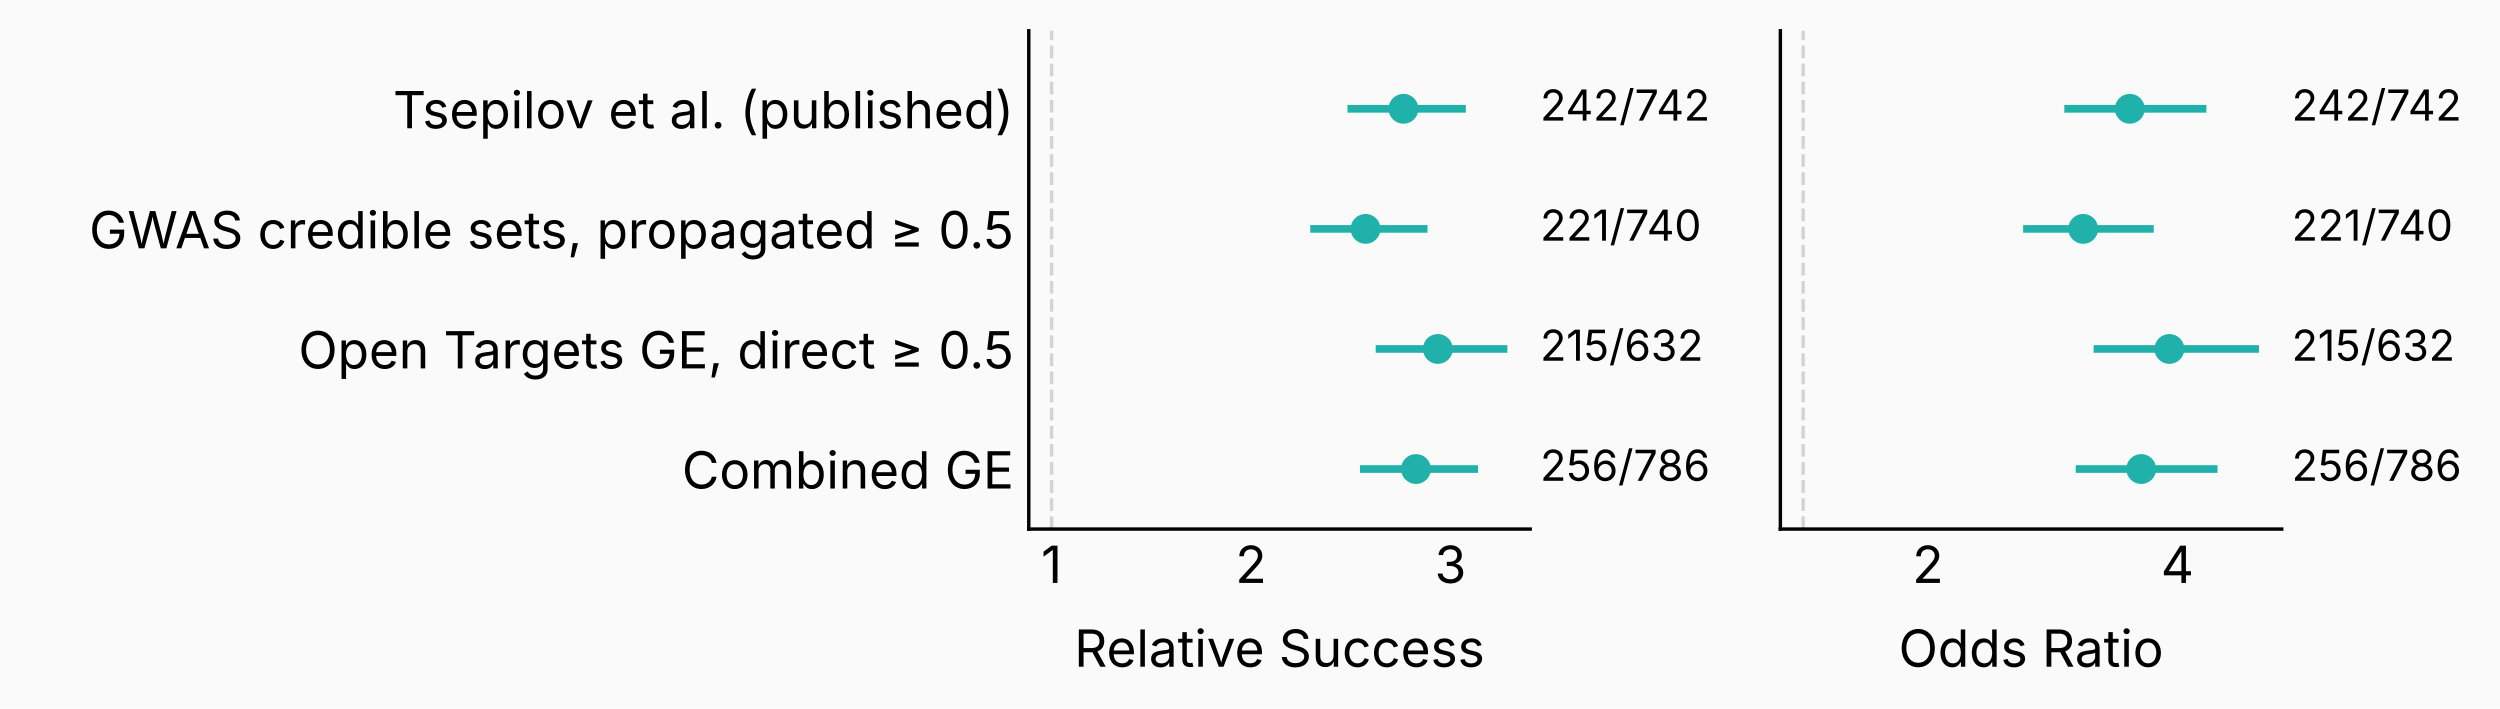
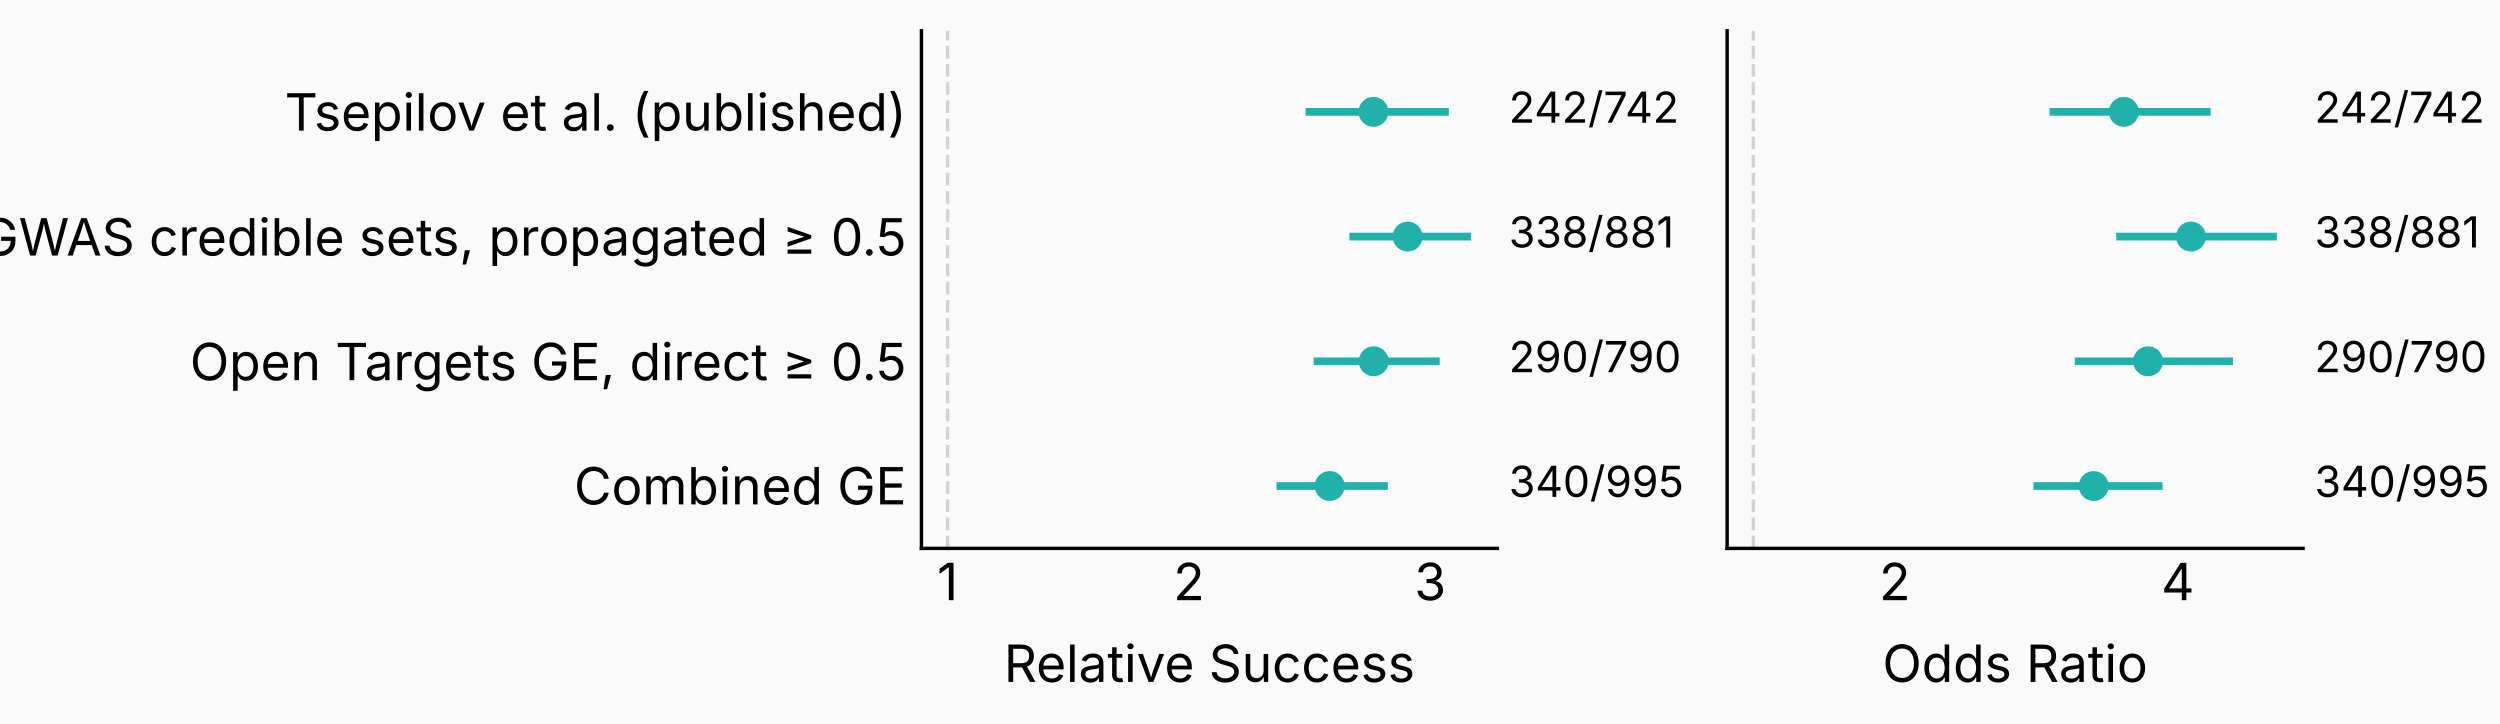
- <svg xmlns="http://www.w3.org/2000/svg" xmlns:xlink="http://www.w3.org/1999/xlink" width="585.28pt" height="165.787pt" viewBox="0 0 585.28 165.787" version="1.1">
+ <svg xmlns="http://www.w3.org/2000/svg" xmlns:xlink="http://www.w3.org/1999/xlink" width="584.366pt" height="169.099pt" viewBox="0 0 584.366 169.099" version="1.1">
  <defs>
    <style type="text/css">*{stroke-linejoin: round; stroke-linecap: butt}</style>
  </defs>
  <g id="figure_1">
    <g id="patch_1">
-       <path d="M 0 165.787  L 585.28 165.787  L 585.28 0  L 0 0  z " style="fill: #fafafa" />
+       <path d="M 0 169.099  L 584.366 169.099  L 584.366 0  L 0 0  z " style="fill: #fafafa" />
    </g>
    <g id="axes_1">
      <g id="patch_2">
-         <path d="M 240.849 123.86  L 358.233 123.86  L 358.233 7.2  L 240.849 7.2  z " style="fill: #fafafa" />
+         <path d="M 215.381 128.18  L 350 128.18  L 350 7.2  L 215.381 7.2  z " style="fill: #fafafa" />
      </g>
      <g id="matplotlib.axis_1">
        <g id="xtick_1">
          <g id="line2d_1" />
          <g id="text_1">
-             <text style="font-size: 12px; font-family: 'Inter', 'Helvetica', 'Arial', 'DejaVu Sans', sans-serif; text-anchor: middle" x="246.184" y="136.478" transform="rotate(-0 246.1844 136.4781)">1</text>
+             <text style="font-size: 12px; font-family: 'Inter', 'Helvetica', 'Arial', 'DejaVu Sans', sans-serif; text-anchor: middle" x="221.5" y="140.288" transform="rotate(-0 221.4997 140.2881)">1</text>
          </g>
        </g>
        <g id="xtick_2">
          <g id="line2d_2" />
          <g id="text_2">
-             <text style="font-size: 12px; font-family: 'Inter', 'Helvetica', 'Arial', 'DejaVu Sans', sans-serif; text-anchor: middle" x="292.873" y="136.478" transform="rotate(-0 292.8731 136.4781)">2</text>
+             <text style="font-size: 12px; font-family: 'Inter', 'Helvetica', 'Arial', 'DejaVu Sans', sans-serif; text-anchor: middle" x="277.904" y="140.288" transform="rotate(-0 277.9039 140.2881)">2</text>
          </g>
        </g>
        <g id="xtick_3">
          <g id="line2d_3" />
          <g id="text_3">
-             <text style="font-size: 12px; font-family: 'Inter', 'Helvetica', 'Arial', 'DejaVu Sans', sans-serif; text-anchor: middle" x="339.562" y="136.478" transform="rotate(-0 339.5619 136.4781)">3</text>
+             <text style="font-size: 12px; font-family: 'Inter', 'Helvetica', 'Arial', 'DejaVu Sans', sans-serif; text-anchor: middle" x="334.308" y="140.288" transform="rotate(-0 334.3082 140.2881)">3</text>
          </g>
        </g>
        <g id="text_4">
-           <text style="font-size: 12px; font-family: 'Inter', 'Helvetica', 'Arial', 'DejaVu Sans', sans-serif; text-anchor: middle" x="299.541" y="156.092" transform="rotate(-0 299.5411 156.0919)">Relative Success</text>
+           <text style="font-size: 12px; font-family: 'Inter', 'Helvetica', 'Arial', 'DejaVu Sans', sans-serif; text-anchor: middle" x="282.69" y="159.398" transform="rotate(-0 282.6904 159.3975)">Relative Success</text>
        </g>
      </g>
      <g id="matplotlib.axis_2">
        <g id="ytick_1">
          <g id="line2d_4" />
          <g id="text_5">
-             <text style="font-size: 12px; font-family: 'Inter', 'Helvetica', 'Arial', 'DejaVu Sans', sans-serif; text-anchor: end" x="237.349" y="114.364" transform="rotate(-0 237.3487 114.3636)">Combined GE</text>
+             <text style="font-size: 12px; font-family: 'Inter', 'Helvetica', 'Arial', 'DejaVu Sans', sans-serif; text-anchor: end" x="211.881" y="117.908" transform="rotate(-0 211.8806 117.9082)">Combined GE</text>
          </g>
        </g>
        <g id="ytick_2">
          <g id="line2d_5" />
          <g id="text_6">
-             <text style="font-size: 12px; font-family: 'Inter', 'Helvetica', 'Arial', 'DejaVu Sans', sans-serif; text-anchor: end" x="237.349" y="86.253" transform="rotate(-0 237.3487 86.2528)">Open Targets GE, direct ≥ 0.5</text>
+             <text style="font-size: 12px; font-family: 'Inter', 'Helvetica', 'Arial', 'DejaVu Sans', sans-serif; text-anchor: end" x="211.881" y="88.874" transform="rotate(-0 211.8806 88.87354)">Open Targets GE, direct ≥ 0.5</text>
          </g>
        </g>
        <g id="ytick_3">
          <g id="line2d_6" />
          <g id="text_7">
-             <text style="font-size: 12px; font-family: 'Inter', 'Helvetica', 'Arial', 'DejaVu Sans', sans-serif; text-anchor: end" x="237.349" y="58.142" transform="rotate(-0 237.3487 58.14195)">GWAS credible sets, propagated ≥ 0.5</text>
+             <text style="font-size: 12px; font-family: 'Inter', 'Helvetica', 'Arial', 'DejaVu Sans', sans-serif; text-anchor: end" x="211.881" y="59.722" transform="rotate(-0 211.8806 59.72173)">GWAS credible sets, propagated ≥ 0.5</text>
          </g>
        </g>
        <g id="ytick_4">
          <g id="line2d_7" />
          <g id="text_8">
-             <text style="font-size: 12px; font-family: 'Inter', 'Helvetica', 'Arial', 'DejaVu Sans', sans-serif; text-anchor: end" x="237.349" y="30.031" transform="rotate(-0 237.3487 30.03111)">Tsepilov et al. (published)</text>
+             <text style="font-size: 12px; font-family: 'Inter', 'Helvetica', 'Arial', 'DejaVu Sans', sans-serif; text-anchor: end" x="211.881" y="30.523" transform="rotate(-0 211.8806 30.52305)">Tsepilov et al. (published)</text>
          </g>
        </g>
      </g>
      <g id="LineCollection_1">
-         <path d="M 318.398 109.805  L 346.04 109.805  " clip-path="url(#p84a519ddfa)" style="fill: none; stroke: #20b2aa; stroke-width: 1.8" />
-         <path d="M 322.068 81.694  L 352.898 81.694  " clip-path="url(#p84a519ddfa)" style="fill: none; stroke: #20b2aa; stroke-width: 1.8" />
-         <path d="M 306.745 53.583  L 334.2 53.583  " clip-path="url(#p84a519ddfa)" style="fill: none; stroke: #20b2aa; stroke-width: 1.8" />
-         <path d="M 315.454 25.472  L 343.166 25.472  " clip-path="url(#p84a519ddfa)" style="fill: none; stroke: #20b2aa; stroke-width: 1.8" />
+         <path d="M 298.387 113.604  L 324.407 113.604  " clip-path="url(#p3a9fe3d434)" style="fill: none; stroke: #20b2aa; stroke-width: 1.8" />
+         <path d="M 307.058 84.452  L 336.521 84.452  " clip-path="url(#p3a9fe3d434)" style="fill: none; stroke: #20b2aa; stroke-width: 1.8" />
+         <path d="M 315.419 55.3  L 343.881 55.3  " clip-path="url(#p3a9fe3d434)" style="fill: none; stroke: #20b2aa; stroke-width: 1.8" />
+         <path d="M 305.184 26.149  L 338.663 26.149  " clip-path="url(#p3a9fe3d434)" style="fill: none; stroke: #20b2aa; stroke-width: 1.8" />
      </g>
      <g id="line2d_8">
-         <path d="M 246.184 123.86  L 246.184 7.2  " clip-path="url(#p84a519ddfa)" style="fill: none; stroke-dasharray: 2.96,1.28; stroke-dashoffset: 0; stroke: #d3d3d3; stroke-width: 0.8" />
+         <path d="M 221.5 128.18  L 221.5 7.2  " clip-path="url(#p3a9fe3d434)" style="fill: none; stroke-dasharray: 2.96,1.28; stroke-dashoffset: 0; stroke: #d3d3d3; stroke-width: 0.8" />
      </g>
      <g id="line2d_9">
        <defs>
          <path id="m4e69fbdc29" d="M 0 3  C 0.796 3 1.559 2.684 2.121 2.121  C 2.684 1.559 3 0.796 3 0  C 3 -0.796 2.684 -1.559 2.121 -2.121  C 1.559 -2.684 0.796 -3 0 -3  C -0.796 -3 -1.559 -2.684 -2.121 -2.121  C -2.684 -1.559 -3 -0.796 -3 0  C -3 0.796 -2.684 1.559 -2.121 2.121  C -1.559 2.684 -0.796 3 0 3  z " style="stroke: #20b2aa" />
        </defs>
-         <g clip-path="url(#p84a519ddfa)">
-           <use xlink:href="#m4e69fbdc29" x="331.498" y="109.805" style="fill: #20b2aa; stroke: #20b2aa" />
-           <use xlink:href="#m4e69fbdc29" x="336.619" y="81.694" style="fill: #20b2aa; stroke: #20b2aa" />
-           <use xlink:href="#m4e69fbdc29" x="319.691" y="53.583" style="fill: #20b2aa; stroke: #20b2aa" />
-           <use xlink:href="#m4e69fbdc29" x="328.569" y="25.472" style="fill: #20b2aa; stroke: #20b2aa" />
+         <g clip-path="url(#p3a9fe3d434)">
+           <use xlink:href="#m4e69fbdc29" x="310.817" y="113.604" style="fill: #20b2aa; stroke: #20b2aa" />
+           <use xlink:href="#m4e69fbdc29" x="321.095" y="84.452" style="fill: #20b2aa; stroke: #20b2aa" />
+           <use xlink:href="#m4e69fbdc29" x="329.034" y="55.3" style="fill: #20b2aa; stroke: #20b2aa" />
+           <use xlink:href="#m4e69fbdc29" x="321.027" y="26.149" style="fill: #20b2aa; stroke: #20b2aa" />
        </g>
      </g>
      <g id="patch_3">
-         <path d="M 240.849 123.86  L 240.849 7.2  " style="fill: none; stroke: #000000; stroke-width: 0.8; stroke-linejoin: miter; stroke-linecap: square" />
+         <path d="M 215.381 128.18  L 215.381 7.2  " style="fill: none; stroke: #000000; stroke-width: 0.8; stroke-linejoin: miter; stroke-linecap: square" />
      </g>
      <g id="patch_4">
-         <path d="M 240.849 123.86  L 358.233 123.86  " style="fill: none; stroke: #000000; stroke-width: 0.8; stroke-linejoin: miter; stroke-linecap: square" />
+         <path d="M 215.381 128.18  L 350 128.18  " style="fill: none; stroke: #000000; stroke-width: 0.8; stroke-linejoin: miter; stroke-linecap: square" />
      </g>
      <g id="text_9">
-         <text style="font-size: 10px; font-family: 'Inter', 'Helvetica', 'Arial', 'DejaVu Sans', sans-serif; text-anchor: start" x="360.581" y="112.564" transform="rotate(-0 360.5811 112.564)">256/786</text>
+         <text style="font-size: 10px; font-family: 'Inter', 'Helvetica', 'Arial', 'DejaVu Sans', sans-serif; text-anchor: start" x="352.693" y="116.149" transform="rotate(-0 352.6927 116.1486)">340/995</text>
      </g>
      <g id="text_10">
-         <text style="font-size: 10px; font-family: 'Inter', 'Helvetica', 'Arial', 'DejaVu Sans', sans-serif; text-anchor: start" x="360.581" y="84.453" transform="rotate(-0 360.5811 84.45311)">215/632</text>
+         <text style="font-size: 10px; font-family: 'Inter', 'Helvetica', 'Arial', 'DejaVu Sans', sans-serif; text-anchor: start" x="352.693" y="86.997" transform="rotate(-0 352.6927 86.99682)">290/790</text>
      </g>
      <g id="text_11">
-         <text style="font-size: 10px; font-family: 'Inter', 'Helvetica', 'Arial', 'DejaVu Sans', sans-serif; text-anchor: start" x="360.581" y="56.342" transform="rotate(-0 360.5811 56.34227)">221/740</text>
+         <text style="font-size: 10px; font-family: 'Inter', 'Helvetica', 'Arial', 'DejaVu Sans', sans-serif; text-anchor: start" x="352.693" y="57.845" transform="rotate(-0 352.6927 57.84501)">338/881</text>
      </g>
      <g id="text_12">
-         <text style="font-size: 10px; font-family: 'Inter', 'Helvetica', 'Arial', 'DejaVu Sans', sans-serif; text-anchor: start" x="360.581" y="28.231" transform="rotate(-0 360.5811 28.23142)">242/742</text>
+         <text style="font-size: 10px; font-family: 'Inter', 'Helvetica', 'Arial', 'DejaVu Sans', sans-serif; text-anchor: start" x="352.693" y="28.693" transform="rotate(-0 352.6927 28.69321)">242/742</text>
      </g>
    </g>
    <g id="axes_2">
      <g id="patch_5">
-         <path d="M 416.804 123.86  L 534.188 123.86  L 534.188 7.2  L 416.804 7.2  z " style="fill: #fafafa" />
+         <path d="M 403.711 128.18  L 538.33 128.18  L 538.33 7.2  L 403.711 7.2  z " style="fill: #fafafa" />
      </g>
      <g id="matplotlib.axis_3">
        <g id="xtick_4">
          <g id="line2d_10" />
          <g id="text_13">
-             <text style="font-size: 12px; font-family: 'Inter', 'Helvetica', 'Arial', 'DejaVu Sans', sans-serif; text-anchor: middle" x="451.345" y="136.478" transform="rotate(-0 451.345 136.4781)">2</text>
+             <text style="font-size: 12px; font-family: 'Inter', 'Helvetica', 'Arial', 'DejaVu Sans', sans-serif; text-anchor: middle" x="442.904" y="140.288" transform="rotate(-0 442.9041 140.2881)">2</text>
          </g>
        </g>
        <g id="xtick_5">
          <g id="line2d_11" />
          <g id="text_14">
-             <text style="font-size: 12px; font-family: 'Inter', 'Helvetica', 'Arial', 'DejaVu Sans', sans-serif; text-anchor: middle" x="509.756" y="136.478" transform="rotate(-0 509.7563 136.4781)">4</text>
+             <text style="font-size: 12px; font-family: 'Inter', 'Helvetica', 'Arial', 'DejaVu Sans', sans-serif; text-anchor: middle" x="509.053" y="140.288" transform="rotate(-0 509.053 140.2881)">4</text>
          </g>
        </g>
        <g id="text_15">
-           <text style="font-size: 12px; font-family: 'Inter', 'Helvetica', 'Arial', 'DejaVu Sans', sans-serif; text-anchor: middle" x="475.496" y="156.092" transform="rotate(-0 475.4961 156.0919)">Odds Ratio</text>
+           <text style="font-size: 12px; font-family: 'Inter', 'Helvetica', 'Arial', 'DejaVu Sans', sans-serif; text-anchor: middle" x="471.02" y="159.398" transform="rotate(-0 471.0204 159.3975)">Odds Ratio</text>
        </g>
      </g>
      <g id="matplotlib.axis_4">
        <g id="ytick_5">
          <g id="line2d_12" />
        </g>
        <g id="ytick_6">
          <g id="line2d_13" />
        </g>
        <g id="ytick_7">
          <g id="line2d_14" />
        </g>
        <g id="ytick_8">
          <g id="line2d_15" />
        </g>
      </g>
      <g id="LineCollection_2">
-         <path d="M 485.951 109.805  L 519.143 109.805  " clip-path="url(#pbebb4200df)" style="fill: none; stroke: #20b2aa; stroke-width: 1.8" />
-         <path d="M 490.138 81.694  L 528.853 81.694  " clip-path="url(#pbebb4200df)" style="fill: none; stroke: #20b2aa; stroke-width: 1.8" />
-         <path d="M 473.637 53.583  L 504.214 53.583  " clip-path="url(#pbebb4200df)" style="fill: none; stroke: #20b2aa; stroke-width: 1.8" />
-         <path d="M 483.286 25.472  L 516.549 25.472  " clip-path="url(#pbebb4200df)" style="fill: none; stroke: #20b2aa; stroke-width: 1.8" />
+         <path d="M 475.307 113.604  L 505.487 113.604  " clip-path="url(#p8184eebcb6)" style="fill: none; stroke: #20b2aa; stroke-width: 1.8" />
+         <path d="M 484.969 84.452  L 521.95 84.452  " clip-path="url(#p8184eebcb6)" style="fill: none; stroke: #20b2aa; stroke-width: 1.8" />
+         <path d="M 494.653 55.3  L 532.211 55.3  " clip-path="url(#p8184eebcb6)" style="fill: none; stroke: #20b2aa; stroke-width: 1.8" />
+         <path d="M 479.076 26.149  L 516.745 26.149  " clip-path="url(#p8184eebcb6)" style="fill: none; stroke: #20b2aa; stroke-width: 1.8" />
      </g>
      <g id="line2d_16">
-         <path d="M 422.139 123.86  L 422.139 7.2  " clip-path="url(#pbebb4200df)" style="fill: none; stroke-dasharray: 2.96,1.28; stroke-dashoffset: 0; stroke: #d3d3d3; stroke-width: 0.8" />
+         <path d="M 409.83 128.18  L 409.83 7.2  " clip-path="url(#p8184eebcb6)" style="fill: none; stroke-dasharray: 2.96,1.28; stroke-dashoffset: 0; stroke: #d3d3d3; stroke-width: 0.8" />
      </g>
      <g id="line2d_17">
-         <g clip-path="url(#pbebb4200df)">
-           <use xlink:href="#m4e69fbdc29" x="501.283" y="109.805" style="fill: #20b2aa; stroke: #20b2aa" />
-           <use xlink:href="#m4e69fbdc29" x="507.877" y="81.694" style="fill: #20b2aa; stroke: #20b2aa" />
-           <use xlink:href="#m4e69fbdc29" x="487.7" y="53.583" style="fill: #20b2aa; stroke: #20b2aa" />
-           <use xlink:href="#m4e69fbdc29" x="498.617" y="25.472" style="fill: #20b2aa; stroke: #20b2aa" />
+         <g clip-path="url(#p8184eebcb6)">
+           <use xlink:href="#m4e69fbdc29" x="489.391" y="113.604" style="fill: #20b2aa; stroke: #20b2aa" />
+           <use xlink:href="#m4e69fbdc29" x="502.103" y="84.452" style="fill: #20b2aa; stroke: #20b2aa" />
+           <use xlink:href="#m4e69fbdc29" x="512.136" y="55.3" style="fill: #20b2aa; stroke: #20b2aa" />
+           <use xlink:href="#m4e69fbdc29" x="496.438" y="26.149" style="fill: #20b2aa; stroke: #20b2aa" />
        </g>
      </g>
      <g id="patch_6">
-         <path d="M 416.804 123.86  L 416.804 7.2  " style="fill: none; stroke: #000000; stroke-width: 0.8; stroke-linejoin: miter; stroke-linecap: square" />
+         <path d="M 403.711 128.18  L 403.711 7.2  " style="fill: none; stroke: #000000; stroke-width: 0.8; stroke-linejoin: miter; stroke-linecap: square" />
      </g>
      <g id="patch_7">
-         <path d="M 416.804 123.86  L 534.188 123.86  " style="fill: none; stroke: #000000; stroke-width: 0.8; stroke-linejoin: miter; stroke-linecap: square" />
+         <path d="M 403.711 128.18  L 538.33 128.18  " style="fill: none; stroke: #000000; stroke-width: 0.8; stroke-linejoin: miter; stroke-linecap: square" />
      </g>
      <g id="text_16">
-         <text style="font-size: 10px; font-family: 'Inter', 'Helvetica', 'Arial', 'DejaVu Sans', sans-serif; text-anchor: start" x="536.536" y="112.564" transform="rotate(-0 536.5361 112.564)">256/786</text>
+         <text style="font-size: 10px; font-family: 'Inter', 'Helvetica', 'Arial', 'DejaVu Sans', sans-serif; text-anchor: start" x="541.023" y="116.149" transform="rotate(-0 541.0227 116.1486)">340/995</text>
      </g>
      <g id="text_17">
-         <text style="font-size: 10px; font-family: 'Inter', 'Helvetica', 'Arial', 'DejaVu Sans', sans-serif; text-anchor: start" x="536.536" y="84.453" transform="rotate(-0 536.5361 84.45311)">215/632</text>
+         <text style="font-size: 10px; font-family: 'Inter', 'Helvetica', 'Arial', 'DejaVu Sans', sans-serif; text-anchor: start" x="541.023" y="86.997" transform="rotate(-0 541.0227 86.99682)">290/790</text>
      </g>
      <g id="text_18">
-         <text style="font-size: 10px; font-family: 'Inter', 'Helvetica', 'Arial', 'DejaVu Sans', sans-serif; text-anchor: start" x="536.536" y="56.342" transform="rotate(-0 536.5361 56.34227)">221/740</text>
+         <text style="font-size: 10px; font-family: 'Inter', 'Helvetica', 'Arial', 'DejaVu Sans', sans-serif; text-anchor: start" x="541.023" y="57.845" transform="rotate(-0 541.0227 57.84501)">338/881</text>
      </g>
      <g id="text_19">
-         <text style="font-size: 10px; font-family: 'Inter', 'Helvetica', 'Arial', 'DejaVu Sans', sans-serif; text-anchor: start" x="536.536" y="28.231" transform="rotate(-0 536.5361 28.23142)">242/742</text>
+         <text style="font-size: 10px; font-family: 'Inter', 'Helvetica', 'Arial', 'DejaVu Sans', sans-serif; text-anchor: start" x="541.023" y="28.693" transform="rotate(-0 541.0227 28.69321)">242/742</text>
      </g>
    </g>
  </g>
  <defs>
-     <clipPath id="p84a519ddfa">
-       <rect x="240.849" y="7.2" width="117.385" height="116.66" />
+     <clipPath id="p3a9fe3d434">
+       <rect x="215.381" y="7.2" width="134.62" height="120.98" />
    </clipPath>
-     <clipPath id="pbebb4200df">
-       <rect x="416.804" y="7.2" width="117.385" height="116.66" />
+     <clipPath id="p8184eebcb6">
+       <rect x="403.711" y="7.2" width="134.62" height="120.98" />
    </clipPath>
  </defs>
</svg>
